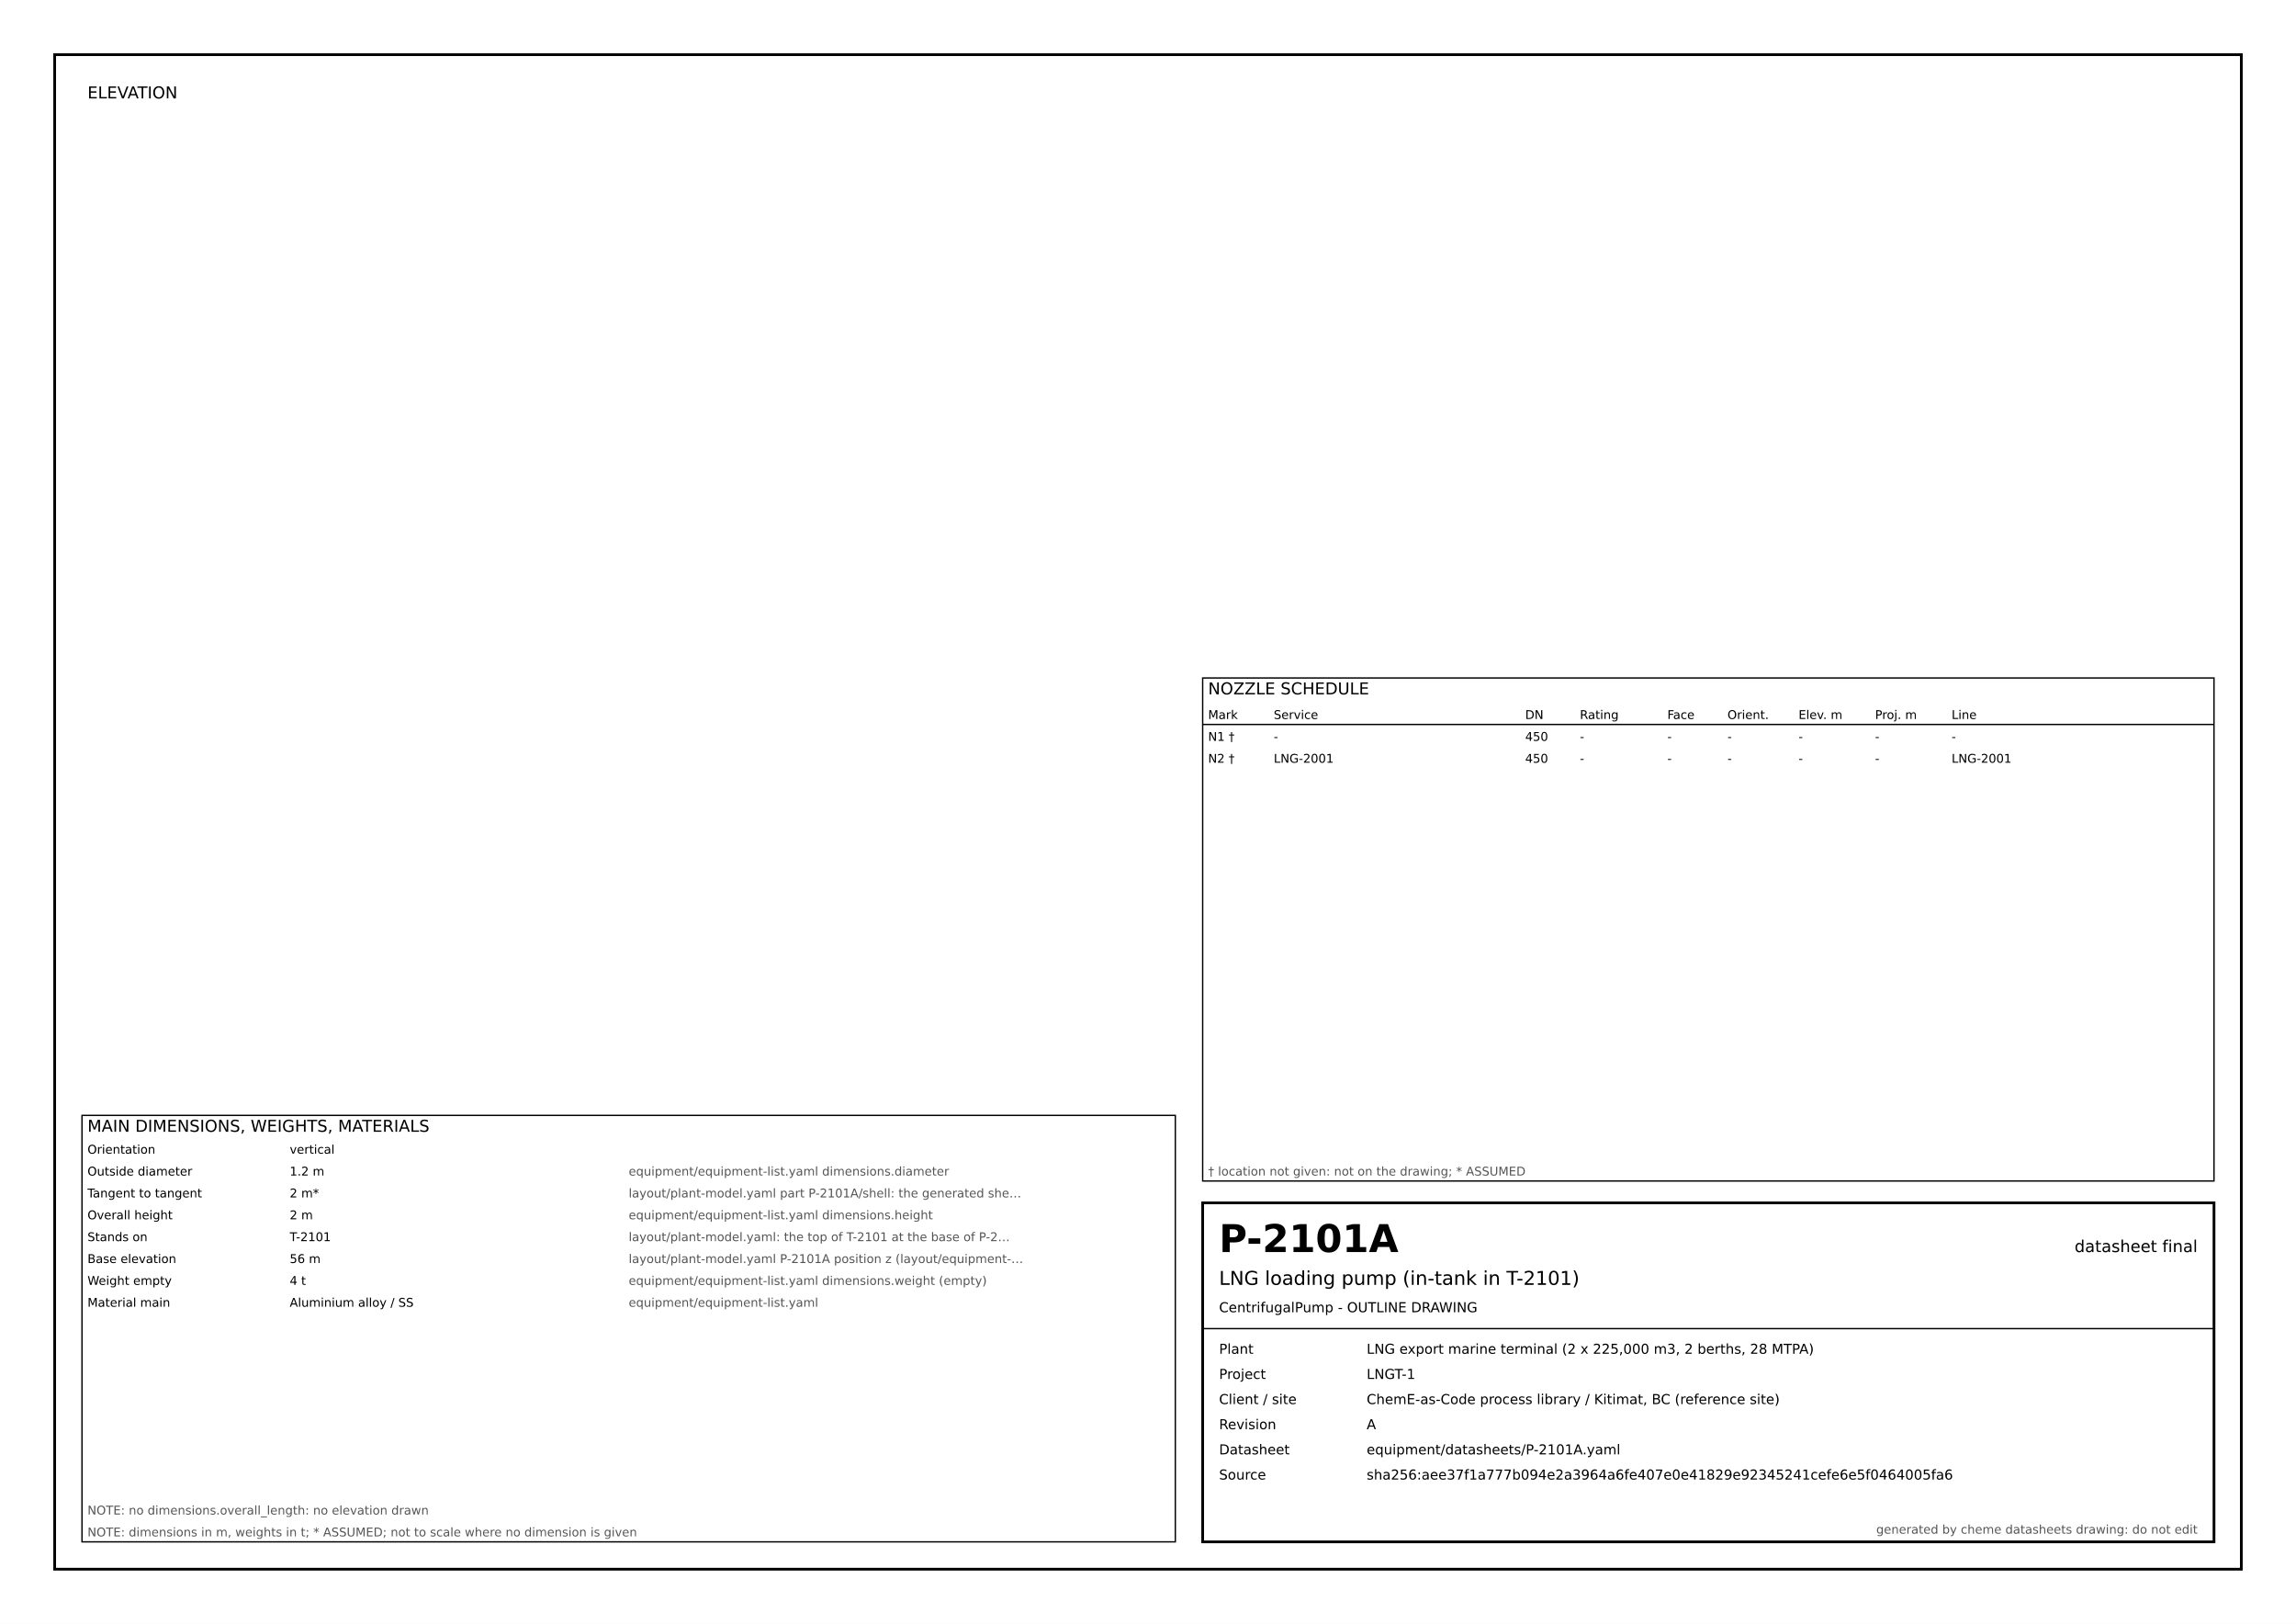
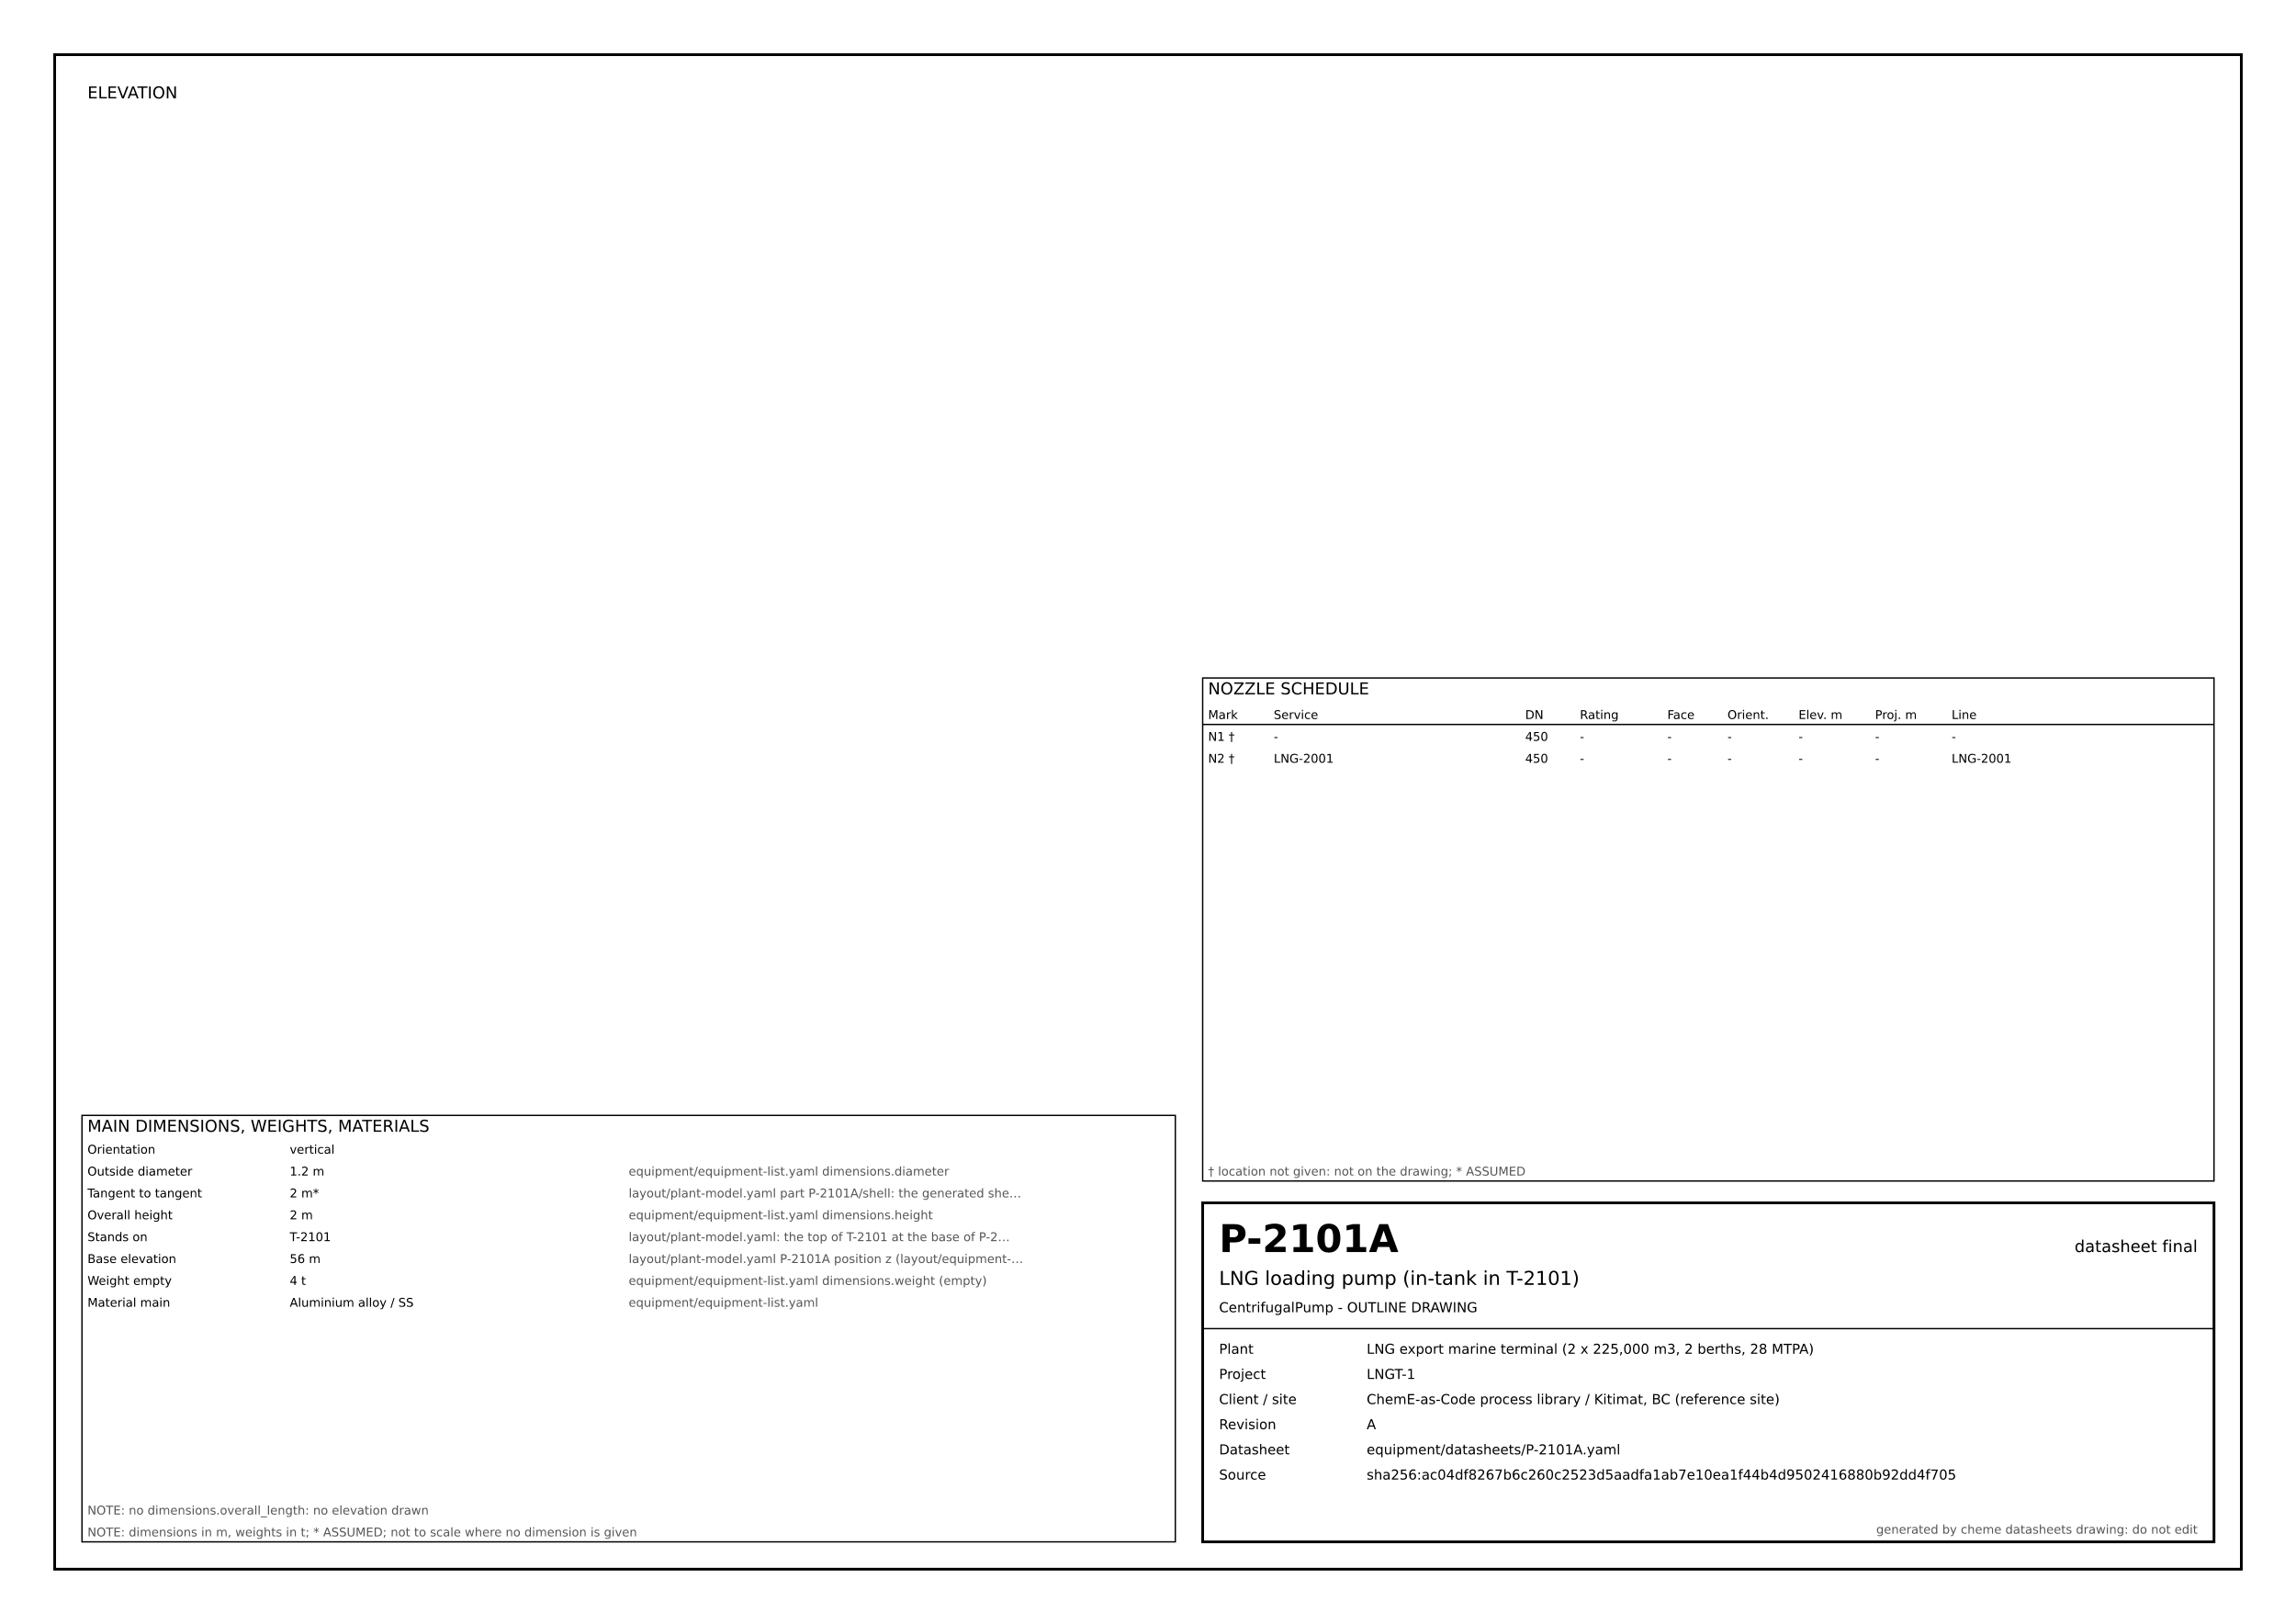
<svg xmlns="http://www.w3.org/2000/svg" width="420mm" height="297mm" viewBox="0 0 420 297">
  <style>
.frame{fill:none;stroke:#000;stroke-width:0.5}
.thin{fill:none;stroke:#000;stroke-width:0.25}
.outline{fill:#fff;stroke:#000;stroke-width:0.5}
.hidden{fill:none;stroke:#000;stroke-width:0.25;stroke-dasharray:1.5 1}
.centre{fill:none;stroke:#555;stroke-width:0.18;stroke-dasharray:4 1 1 1}
.tl{fill:none;stroke:#555;stroke-width:0.18;stroke-dasharray:2 1}
.dim{fill:none;stroke:#1f4e79;stroke-width:0.18}
.nozzle{fill:#fff;stroke:#b71c1c;stroke-width:0.35}
.section{fill:none;stroke:#2e7d32;stroke-width:0.25;stroke-dasharray:2 1}
text{font-family:'DejaVu Sans',Arial,Helvetica,sans-serif;fill:#000}
.t2{font-size:2.2px}.t25{font-size:2.5px}.t3{font-size:3px}.t35{font-size:3.5px}
.t5{font-size:5px;font-weight:bold}.t7{font-size:7px;font-weight:bold}
.dimt{font-size:2.3px;fill:#1f4e79}.nt{font-size:2.3px;fill:#b71c1c}
.note{font-size:2.2px;fill:#555}
.draft{font-size:40px;font-weight:bold;fill:#c62828;fill-opacity:0.12}
</style>
  <rect x="0" y="0" width="420" height="297" fill="#fff" />
  <rect x="10" y="10" width="400" height="277" class="frame" />
  <text x="16" y="18" class="t3" text-anchor="start">ELEVATION</text>
  <text x="221" y="127" class="t3" text-anchor="start">NOZZLE SCHEDULE</text>
  <text x="221" y="131.5" class="t2" text-anchor="start">Mark</text>
  <text x="233" y="131.5" class="t2" text-anchor="start">Service</text>
  <text x="279" y="131.5" class="t2" text-anchor="start">DN</text>
  <text x="289" y="131.5" class="t2" text-anchor="start">Rating</text>
  <text x="305" y="131.5" class="t2" text-anchor="start">Face</text>
  <text x="316" y="131.5" class="t2" text-anchor="start">Orient.</text>
  <text x="329" y="131.5" class="t2" text-anchor="start">Elev. m</text>
  <text x="343" y="131.5" class="t2" text-anchor="start">Proj. m</text>
  <text x="357" y="131.5" class="t2" text-anchor="start">Line</text>
  <line x1="220" y1="132.5" x2="405" y2="132.5" class="thin" />
  <text x="221" y="135.5" class="t2" text-anchor="start">N1 †</text>
  <text x="233" y="135.5" class="t2" text-anchor="start">-</text>
  <text x="279" y="135.5" class="t2" text-anchor="start">450</text>
  <text x="289" y="135.5" class="t2" text-anchor="start">-</text>
  <text x="305" y="135.5" class="t2" text-anchor="start">-</text>
  <text x="316" y="135.5" class="t2" text-anchor="start">-</text>
  <text x="329" y="135.5" class="t2" text-anchor="start">-</text>
  <text x="343" y="135.5" class="t2" text-anchor="start">-</text>
  <text x="357" y="135.5" class="t2" text-anchor="start">-</text>
  <text x="221" y="139.5" class="t2" text-anchor="start">N2 †</text>
  <text x="233" y="139.5" class="t2" text-anchor="start">LNG-2001</text>
  <text x="279" y="139.5" class="t2" text-anchor="start">450</text>
  <text x="289" y="139.5" class="t2" text-anchor="start">-</text>
  <text x="305" y="139.5" class="t2" text-anchor="start">-</text>
  <text x="316" y="139.5" class="t2" text-anchor="start">-</text>
  <text x="329" y="139.5" class="t2" text-anchor="start">-</text>
  <text x="343" y="139.5" class="t2" text-anchor="start">-</text>
  <text x="357" y="139.5" class="t2" text-anchor="start">LNG-2001</text>
  <text x="221" y="215" class="note" text-anchor="start">† location not given: not on the drawing; * ASSUMED</text>
  <rect x="220" y="124" width="185" height="92" class="thin" />
  <text x="16" y="207" class="t3" text-anchor="start">MAIN DIMENSIONS, WEIGHTS, MATERIALS</text>
  <text x="16" y="211" class="t2" text-anchor="start">Orientation</text>
  <text x="53" y="211" class="t2" text-anchor="start">vertical</text>
  <text x="115" y="211" class="note" text-anchor="start" />
  <text x="16" y="215" class="t2" text-anchor="start">Outside diameter</text>
  <text x="53" y="215" class="t2" text-anchor="start">1.2 m</text>
  <text x="115" y="215" class="note" text-anchor="start">equipment/equipment-list.yaml dimensions.diameter</text>
  <text x="16" y="219" class="t2" text-anchor="start">Tangent to tangent</text>
  <text x="53" y="219" class="t2" text-anchor="start">2 m*</text>
  <text x="115" y="219" class="note" text-anchor="start">layout/plant-model.yaml part P-2101A/shell: the generated she…</text>
  <text x="16" y="223" class="t2" text-anchor="start">Overall height</text>
  <text x="53" y="223" class="t2" text-anchor="start">2 m</text>
  <text x="115" y="223" class="note" text-anchor="start">equipment/equipment-list.yaml dimensions.height</text>
  <text x="16" y="227" class="t2" text-anchor="start">Stands on</text>
  <text x="53" y="227" class="t2" text-anchor="start">T-2101</text>
  <text x="115" y="227" class="note" text-anchor="start">layout/plant-model.yaml: the top of T-2101 at the base of P-2…</text>
  <text x="16" y="231" class="t2" text-anchor="start">Base elevation</text>
  <text x="53" y="231" class="t2" text-anchor="start">56 m</text>
  <text x="115" y="231" class="note" text-anchor="start">layout/plant-model.yaml P-2101A position z (layout/equipment-…</text>
  <text x="16" y="235" class="t2" text-anchor="start">Weight empty</text>
  <text x="53" y="235" class="t2" text-anchor="start">4 t</text>
  <text x="115" y="235" class="note" text-anchor="start">equipment/equipment-list.yaml dimensions.weight (empty)</text>
  <text x="16" y="239" class="t2" text-anchor="start">Material main</text>
  <text x="53" y="239" class="t2" text-anchor="start">Aluminium alloy / SS</text>
  <text x="115" y="239" class="note" text-anchor="start">equipment/equipment-list.yaml</text>
  <text x="16" y="277" class="note" text-anchor="start">NOTE: no dimensions.overall_length: no elevation drawn</text>
  <text x="16" y="281" class="note" text-anchor="start">NOTE: dimensions in m, weights in t; * ASSUMED; not to scale where no dimension is given</text>
  <rect x="15" y="204" width="200" height="78" class="thin" />
  <rect x="220" y="220" width="185" height="62" class="frame" />
  <text x="223" y="229" class="t7" text-anchor="start">P-2101A</text>
  <text x="223" y="235" class="t35" text-anchor="start">LNG loading pump (in-tank in T-2101)</text>
  <text x="223" y="240" class="t25" text-anchor="start">CentrifugalPump - OUTLINE DRAWING</text>
  <line x1="220" y1="243" x2="405" y2="243" class="thin" />
  <text x="223" y="247.6" class="t25" text-anchor="start">Plant</text>
  <text x="250" y="247.6" class="t25" text-anchor="start">LNG export marine terminal (2 x 225,000 m3, 2 berths, 28 MTPA)</text>
  <text x="223" y="252.2" class="t25" text-anchor="start">Project</text>
  <text x="250" y="252.2" class="t25" text-anchor="start">LNGT-1</text>
  <text x="223" y="256.8" class="t25" text-anchor="start">Client / site</text>
  <text x="250" y="256.8" class="t25" text-anchor="start">ChemE-as-Code process library / Kitimat, BC (reference site)</text>
  <text x="223" y="261.4" class="t25" text-anchor="start">Revision</text>
  <text x="250" y="261.4" class="t25" text-anchor="start">A</text>
  <text x="223" y="266" class="t25" text-anchor="start">Datasheet</text>
  <text x="250" y="266" class="t25" text-anchor="start">equipment/datasheets/P-2101A.yaml</text>
  <text x="223" y="270.6" class="t25" text-anchor="start">Source</text>
-   <text x="250" y="270.6" class="t25" text-anchor="start">sha256:aee37f1a777b094e2a3964a6fe407e0e41829e92345241cefe6e5f0464005fa6</text>
+   <text x="250" y="270.6" class="t25" text-anchor="start">sha256:ac04df8267b6c260c2523d5aadfa1ab7e10ea1f44b4d9502416880b92dd4f705</text>
  <text x="402" y="229" class="t3" text-anchor="end">datasheet final</text>
  <text x="402" y="280.5" class="note" text-anchor="end">generated by cheme datasheets drawing: do not edit</text>
</svg>
